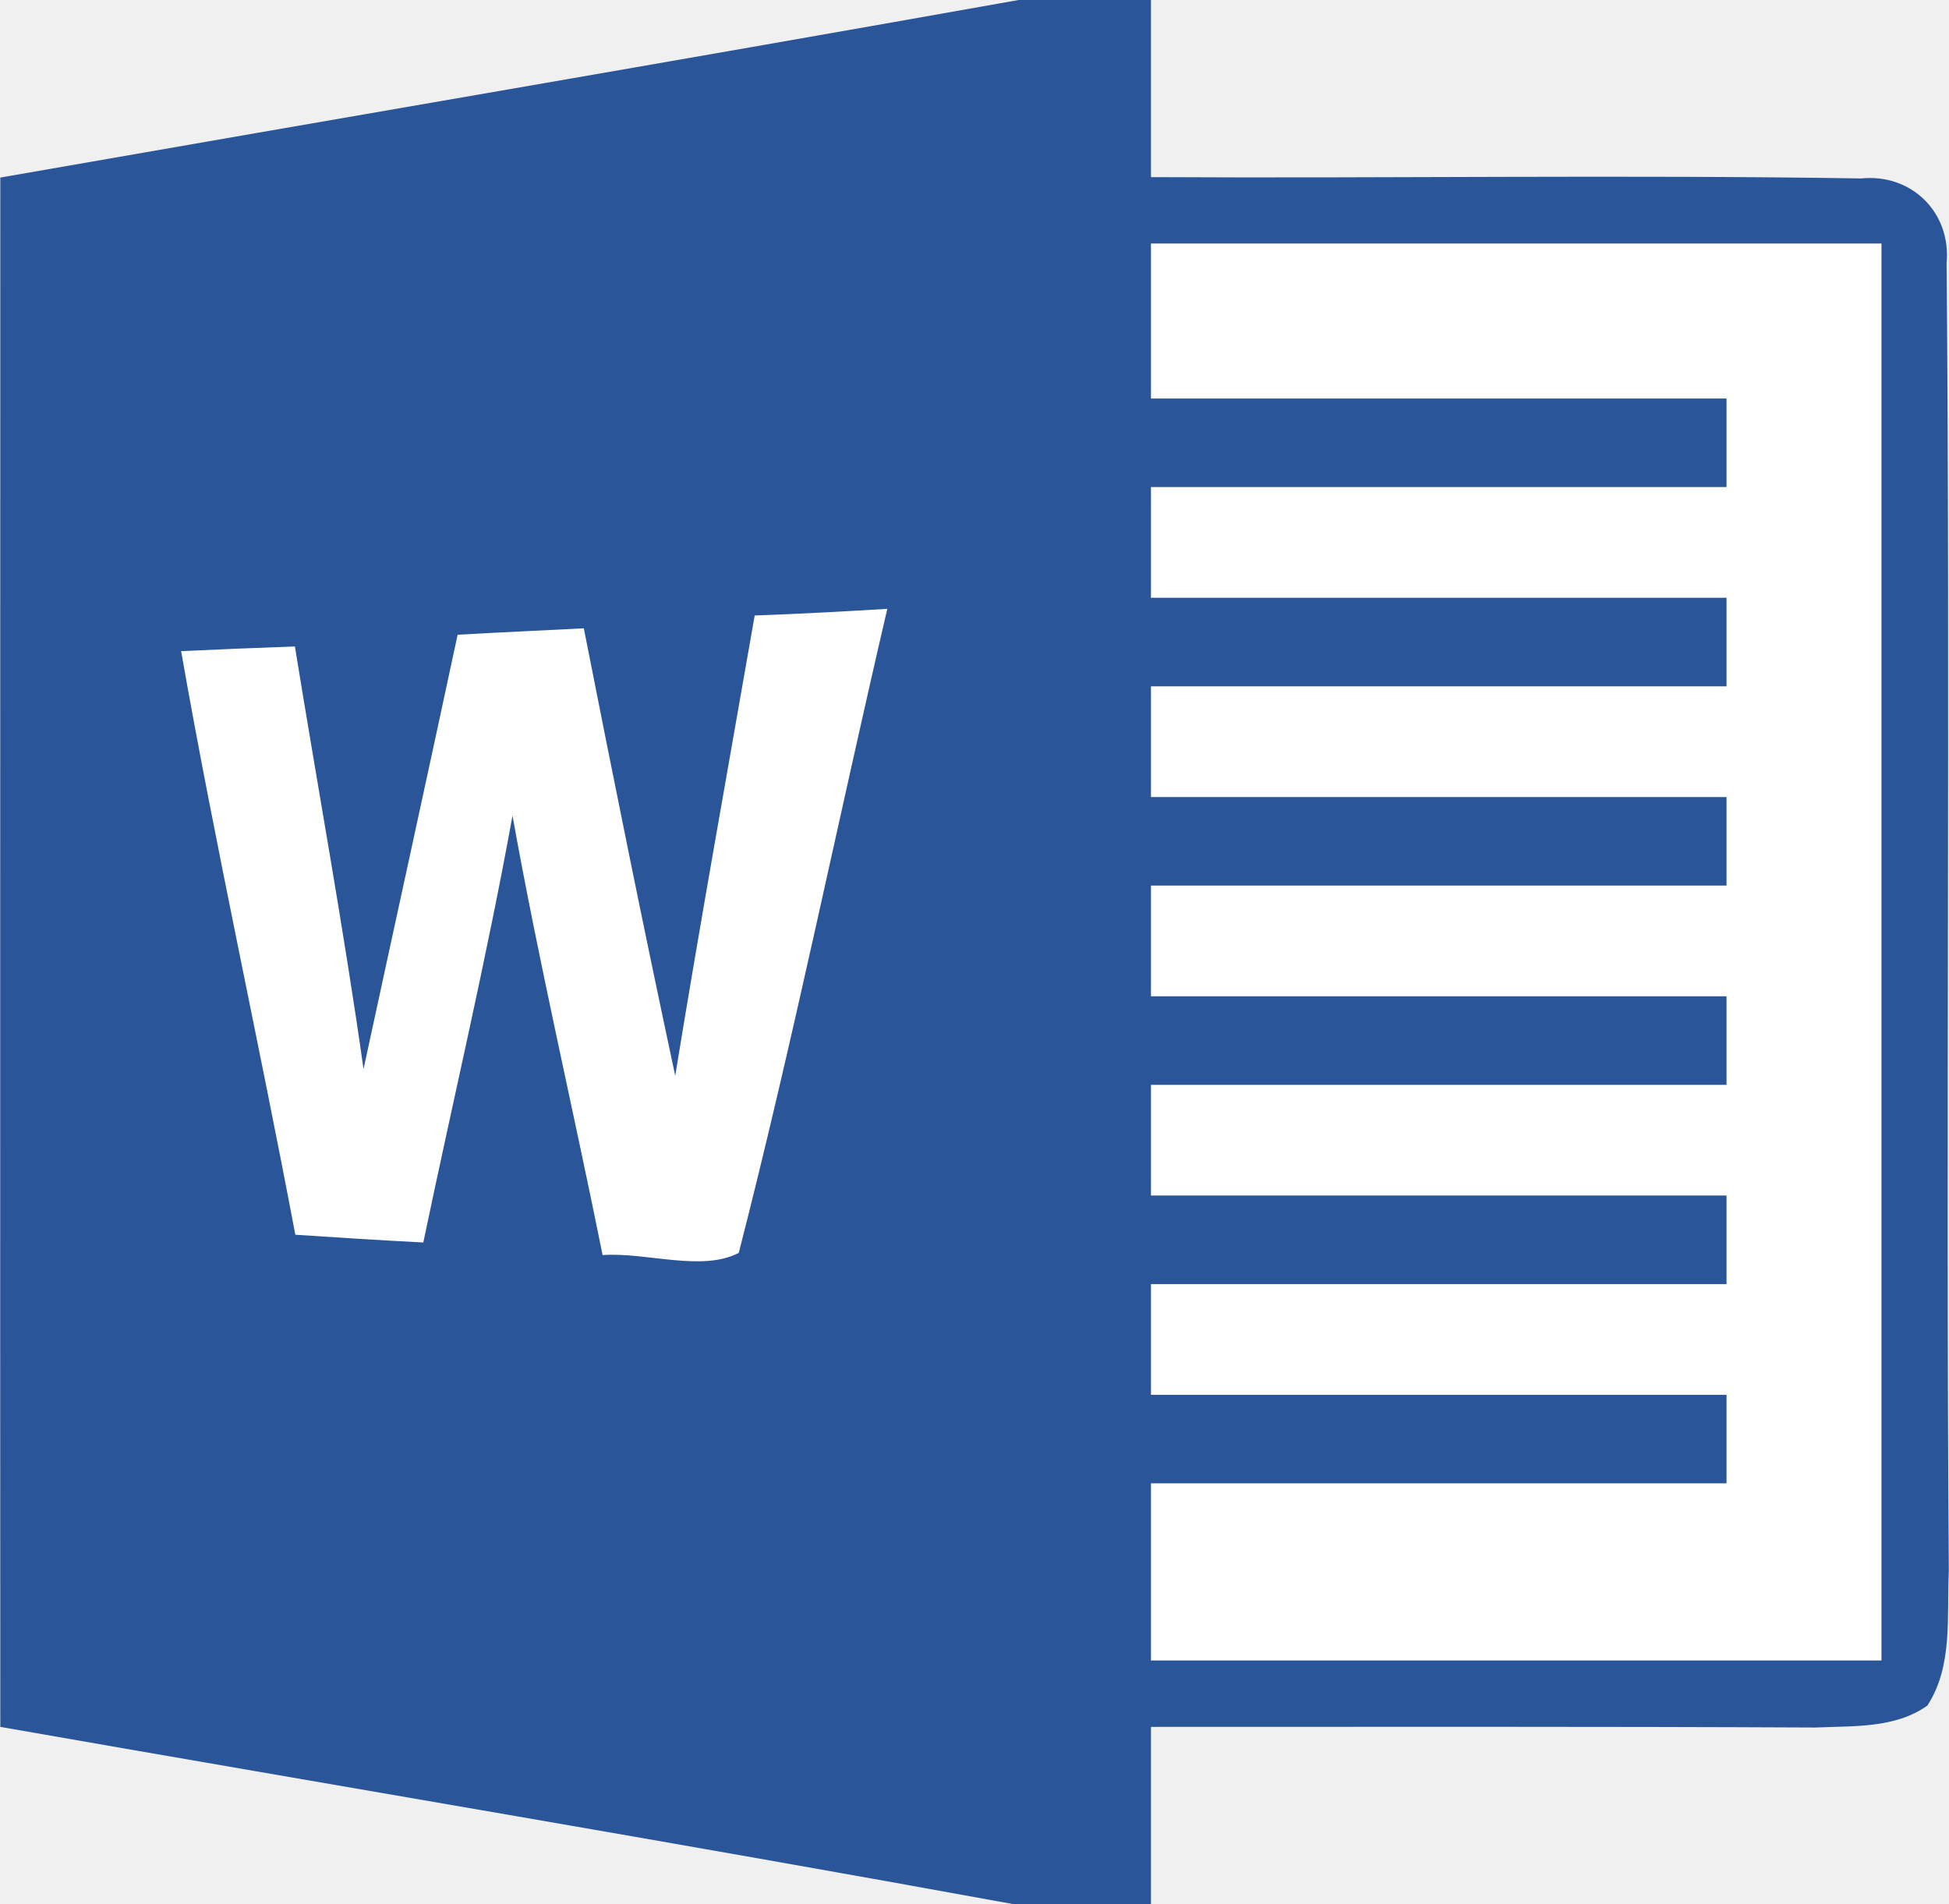
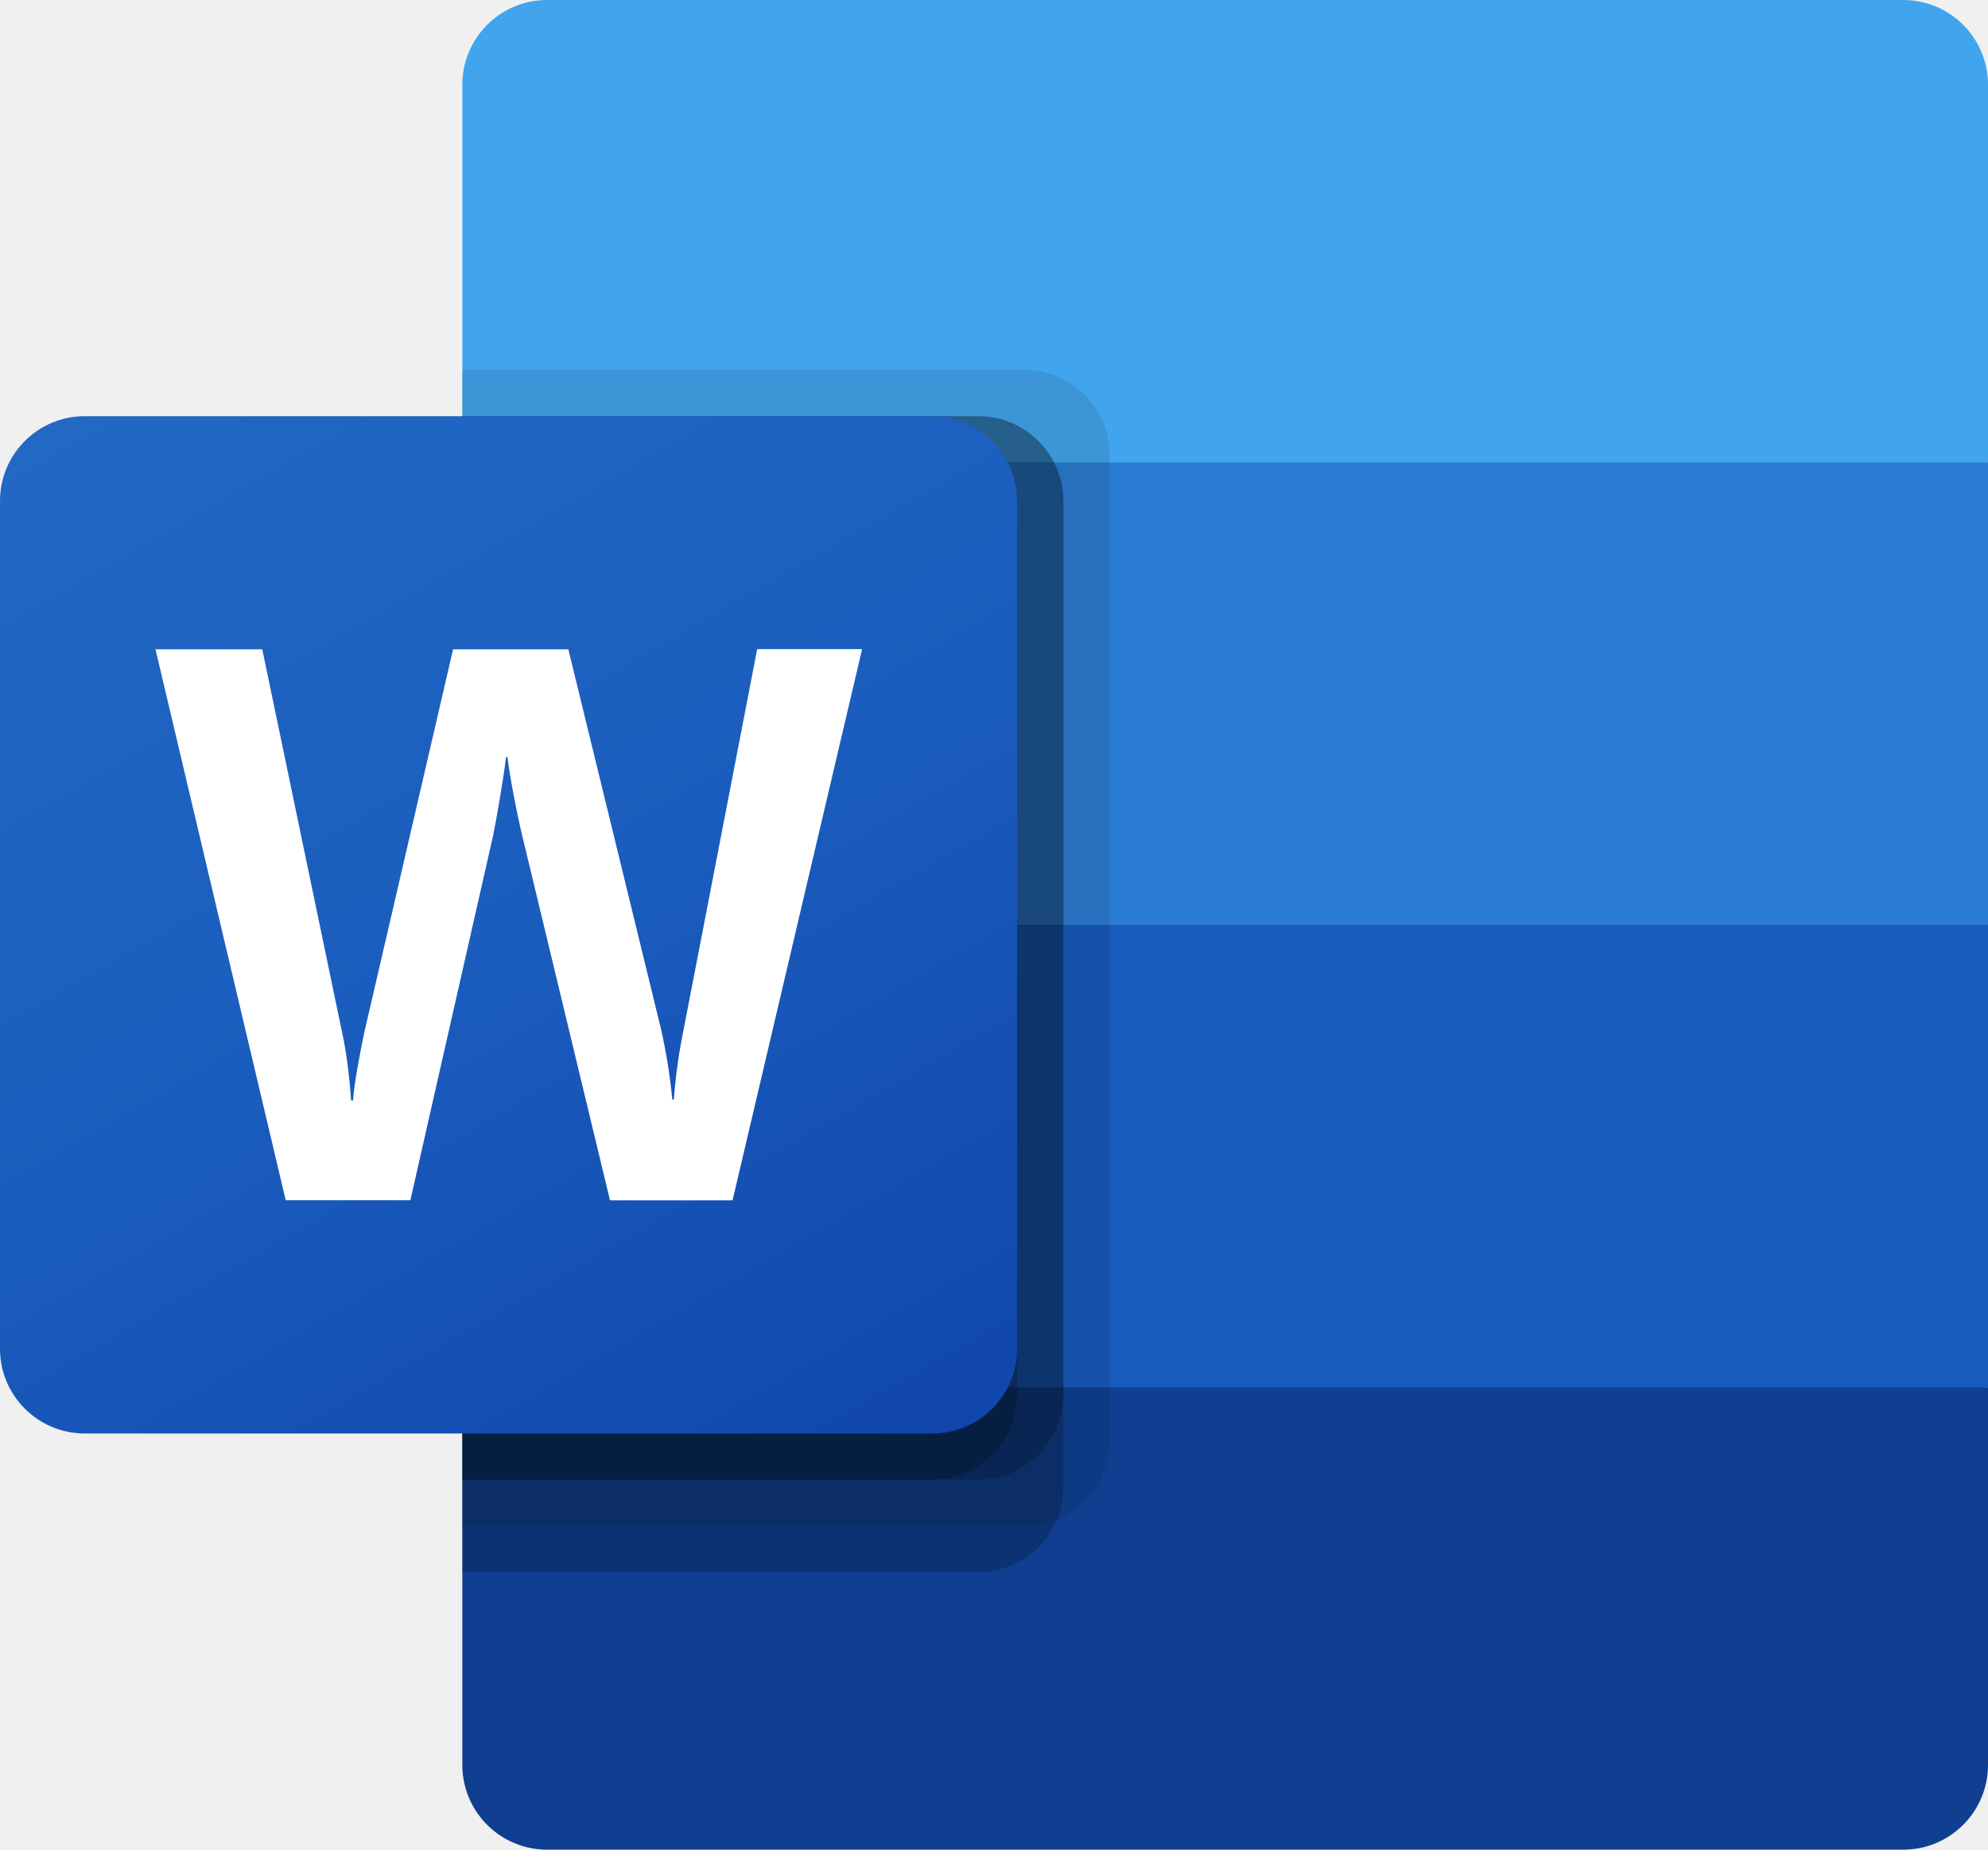
- <svg xmlns="http://www.w3.org/2000/svg" width="2500" height="2442" viewBox="0 0 110.031 107.5">
-   <path d="M57.505 0h7.475v10c13.375.075 26.738-.138 40.101.075 2.85-.288 5.087 1.925 4.825 4.775.212 24.625-.05 49.262.125 73.887-.125 2.525.25 5.325-1.213 7.562-1.825 1.3-4.188 1.138-6.312 1.237-12.514-.061-25.014-.036-37.526-.036v10h-7.812c-19.024-3.475-38.1-6.662-57.162-10-.013-29.162 0-58.325 0-87.475C19.167 6.675 38.343 3.413 57.506 0z" fill="#2a5699" />
-   <path d="M64.98 13.75h41.25v80H64.98v-10h32.5v-5h-32.5V72.5h32.5v-5h-32.5v-6.25h32.5v-5h-32.5V50h32.5v-5h-32.5v-6.25h32.5v-5h-32.5V27.5h32.5v-5h-32.5v-8.75zM25.83 35.837c2.375-.137 4.75-.237 7.125-.362 1.662 8.438 3.362 16.862 5.162 25.262 1.413-8.675 2.976-17.325 4.487-25.987 2.5-.087 5-.225 7.488-.375-2.825 12.112-5.3 24.325-8.388 36.362-2.088 1.088-5.213-.05-7.688.125-1.663-8.274-3.6-16.5-5.088-24.812-1.462 8.075-3.362 16.075-5.037 24.101-2.4-.125-4.812-.275-7.226-.438-2.074-11-4.512-21.925-6.449-32.95 2.137-.1 4.287-.188 6.425-.263 1.287 7.962 2.75 15.888 3.875 23.862 1.765-8.174 3.564-16.349 5.314-24.525z" fill="#fff" />
+ <svg xmlns="http://www.w3.org/2000/svg" version="1.1" id="Livello_1" x="0px" y="0px" viewBox="0 0 1881.25 1750" enable-background="new 0 0 1881.25 1750" xml:space="preserve">
+   <path fill="#41A5EE" d="M1801.056,0H517.694C473.404,0,437.5,35.904,437.5,80.194c0,0,0,0,0,0V437.5l743.75,218.75l700-218.75  V80.194C1881.25,35.904,1845.346,0,1801.056,0L1801.056,0z" />
+   <path fill="#2B7CD3" d="M1881.25,437.5H437.5V875l743.75,131.25l700-131.25V437.5z" />
+   <path fill="#185ABD" d="M437.5,875v437.5l700,87.5l743.75-87.5V875H437.5z" />
+   <path fill="#103F91" d="M517.694,1750h1283.363c44.29,0,80.194-35.904,80.194-80.194l0,0V1312.5H437.5v357.306  C437.5,1714.096,473.404,1750,517.694,1750L517.694,1750z" />
+   <path opacity="0.1" enable-background="new    " d="M969.806,350H437.5v1093.75h532.306c44.23-0.144,80.05-35.964,80.194-80.194  V430.194C1049.856,385.964,1014.036,350.144,969.806,350z" />
+   <path opacity="0.2" enable-background="new    " d="M926.056,393.75H437.5V1487.5h488.556c44.23-0.144,80.05-35.964,80.194-80.194  V473.944C1006.106,429.714,970.286,393.894,926.056,393.75z" />
+   <path opacity="0.2" enable-background="new    " d="M926.056,393.75H437.5V1400h488.556c44.23-0.144,80.05-35.964,80.194-80.194  V473.944C1006.106,429.714,970.286,393.894,926.056,393.75z" />
+   <path opacity="0.2" enable-background="new    " d="M882.306,393.75H437.5V1400h444.806c44.23-0.144,80.05-35.964,80.194-80.194  V473.944C962.356,429.714,926.536,393.894,882.306,393.75z" />
+   <linearGradient id="SVGID_1_" gradientUnits="userSpaceOnUse" x1="167.206" y1="1420.912" x2="795.294" y2="333.088" gradientTransform="matrix(1 0 0 -1 0 1752)">
+     <stop offset="0" style="stop-color:#2368C4" />
+     <stop offset="0.5" style="stop-color:#1A5DBE" />
+     <stop offset="1" style="stop-color:#1146AC" />
+   </linearGradient>
+   <path fill="url(#SVGID_1_)" d="M80.194,393.75h802.112c44.29,0,80.194,35.904,80.194,80.194v802.113  c0,44.29-35.904,80.194-80.194,80.194H80.194c-44.29,0-80.194-35.904-80.194-80.194V473.944C0,429.654,35.904,393.75,80.194,393.75z  " />
+   <path fill="#FFFFFF" d="M329.088,1008.788c1.575,12.381,2.625,23.144,3.106,32.375h1.837c0.7-8.75,2.158-19.294,4.375-31.631  c2.217-12.338,4.215-22.765,5.994-31.281l84.35-363.913h109.069l87.5,358.444c5.084,22.288,8.723,44.881,10.894,67.637h1.444  c1.631-22.047,4.671-43.966,9.1-65.625l69.781-360.631h99.269l-122.588,521.5H577.238L494.113,790.3  c-2.406-9.931-5.162-22.925-8.181-38.894c-3.019-15.969-4.9-27.65-5.644-35h-1.444c-0.962,8.487-2.844,21.088-5.644,37.8  c-2.8,16.713-5.046,29.079-6.738,37.1l-78.138,344.269h-117.95L147.131,614.337h101.062l75.994,364.656  C325.894,986.475,327.513,996.45,329.088,1008.788z" />
</svg>
